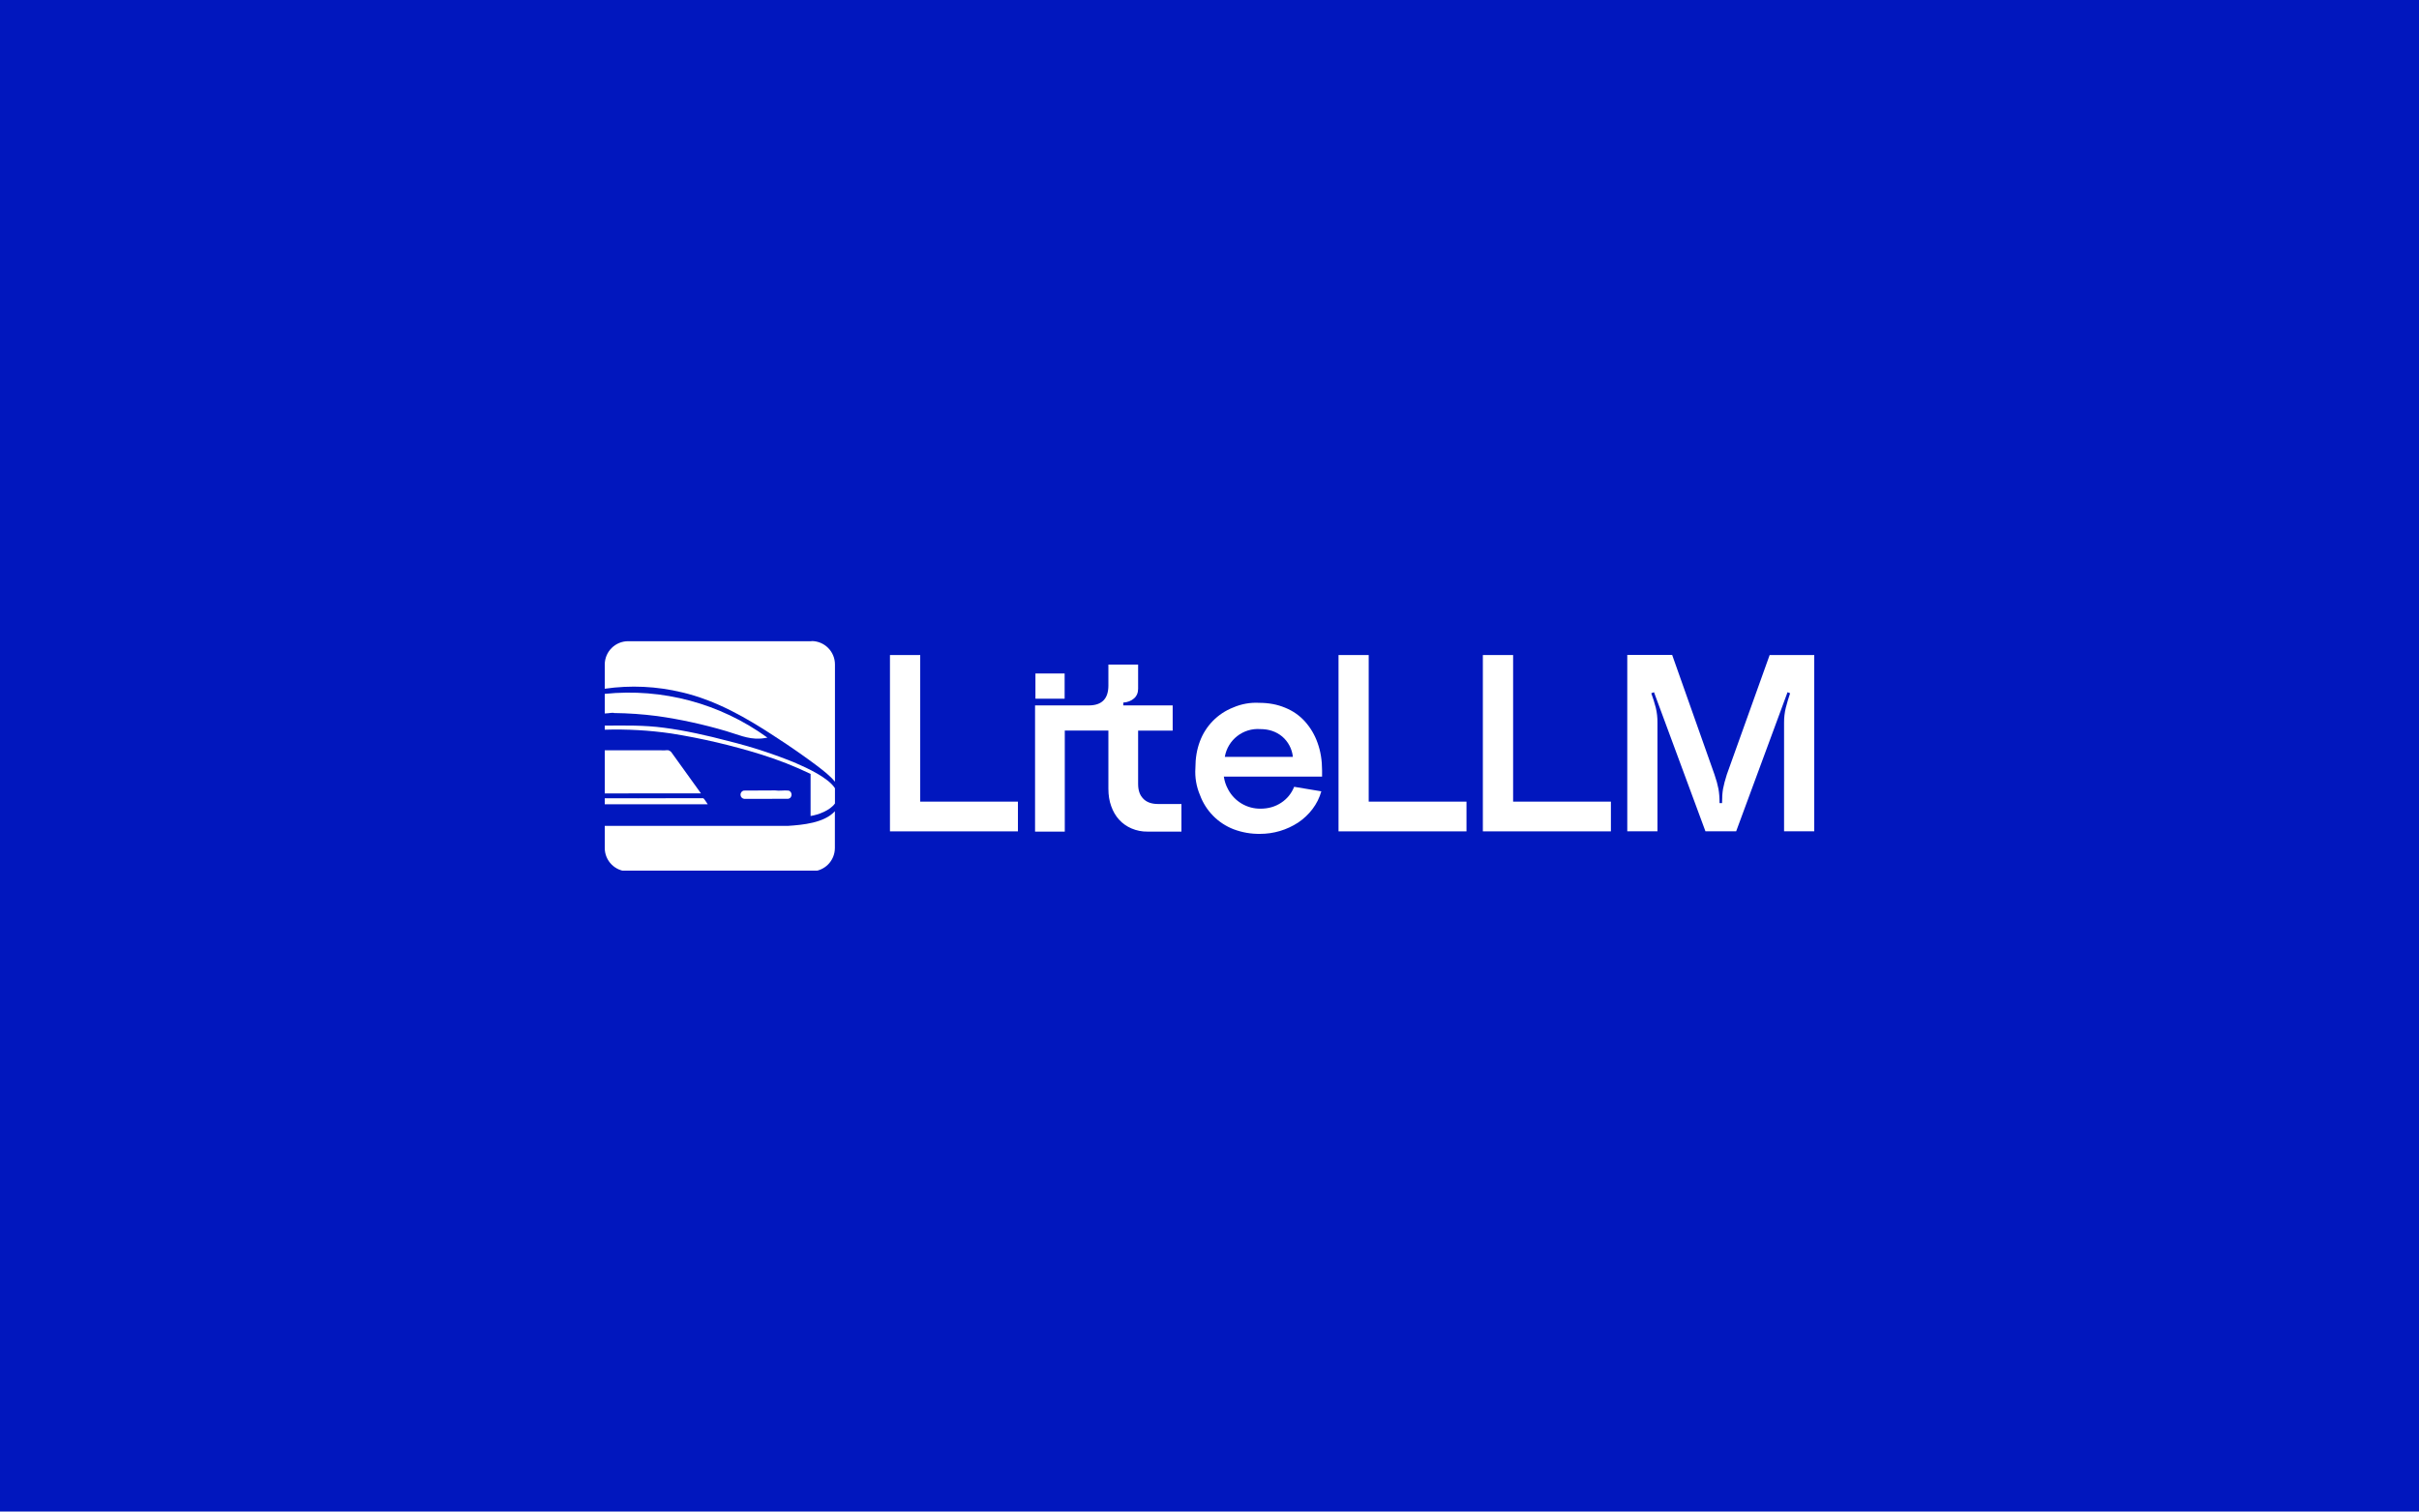
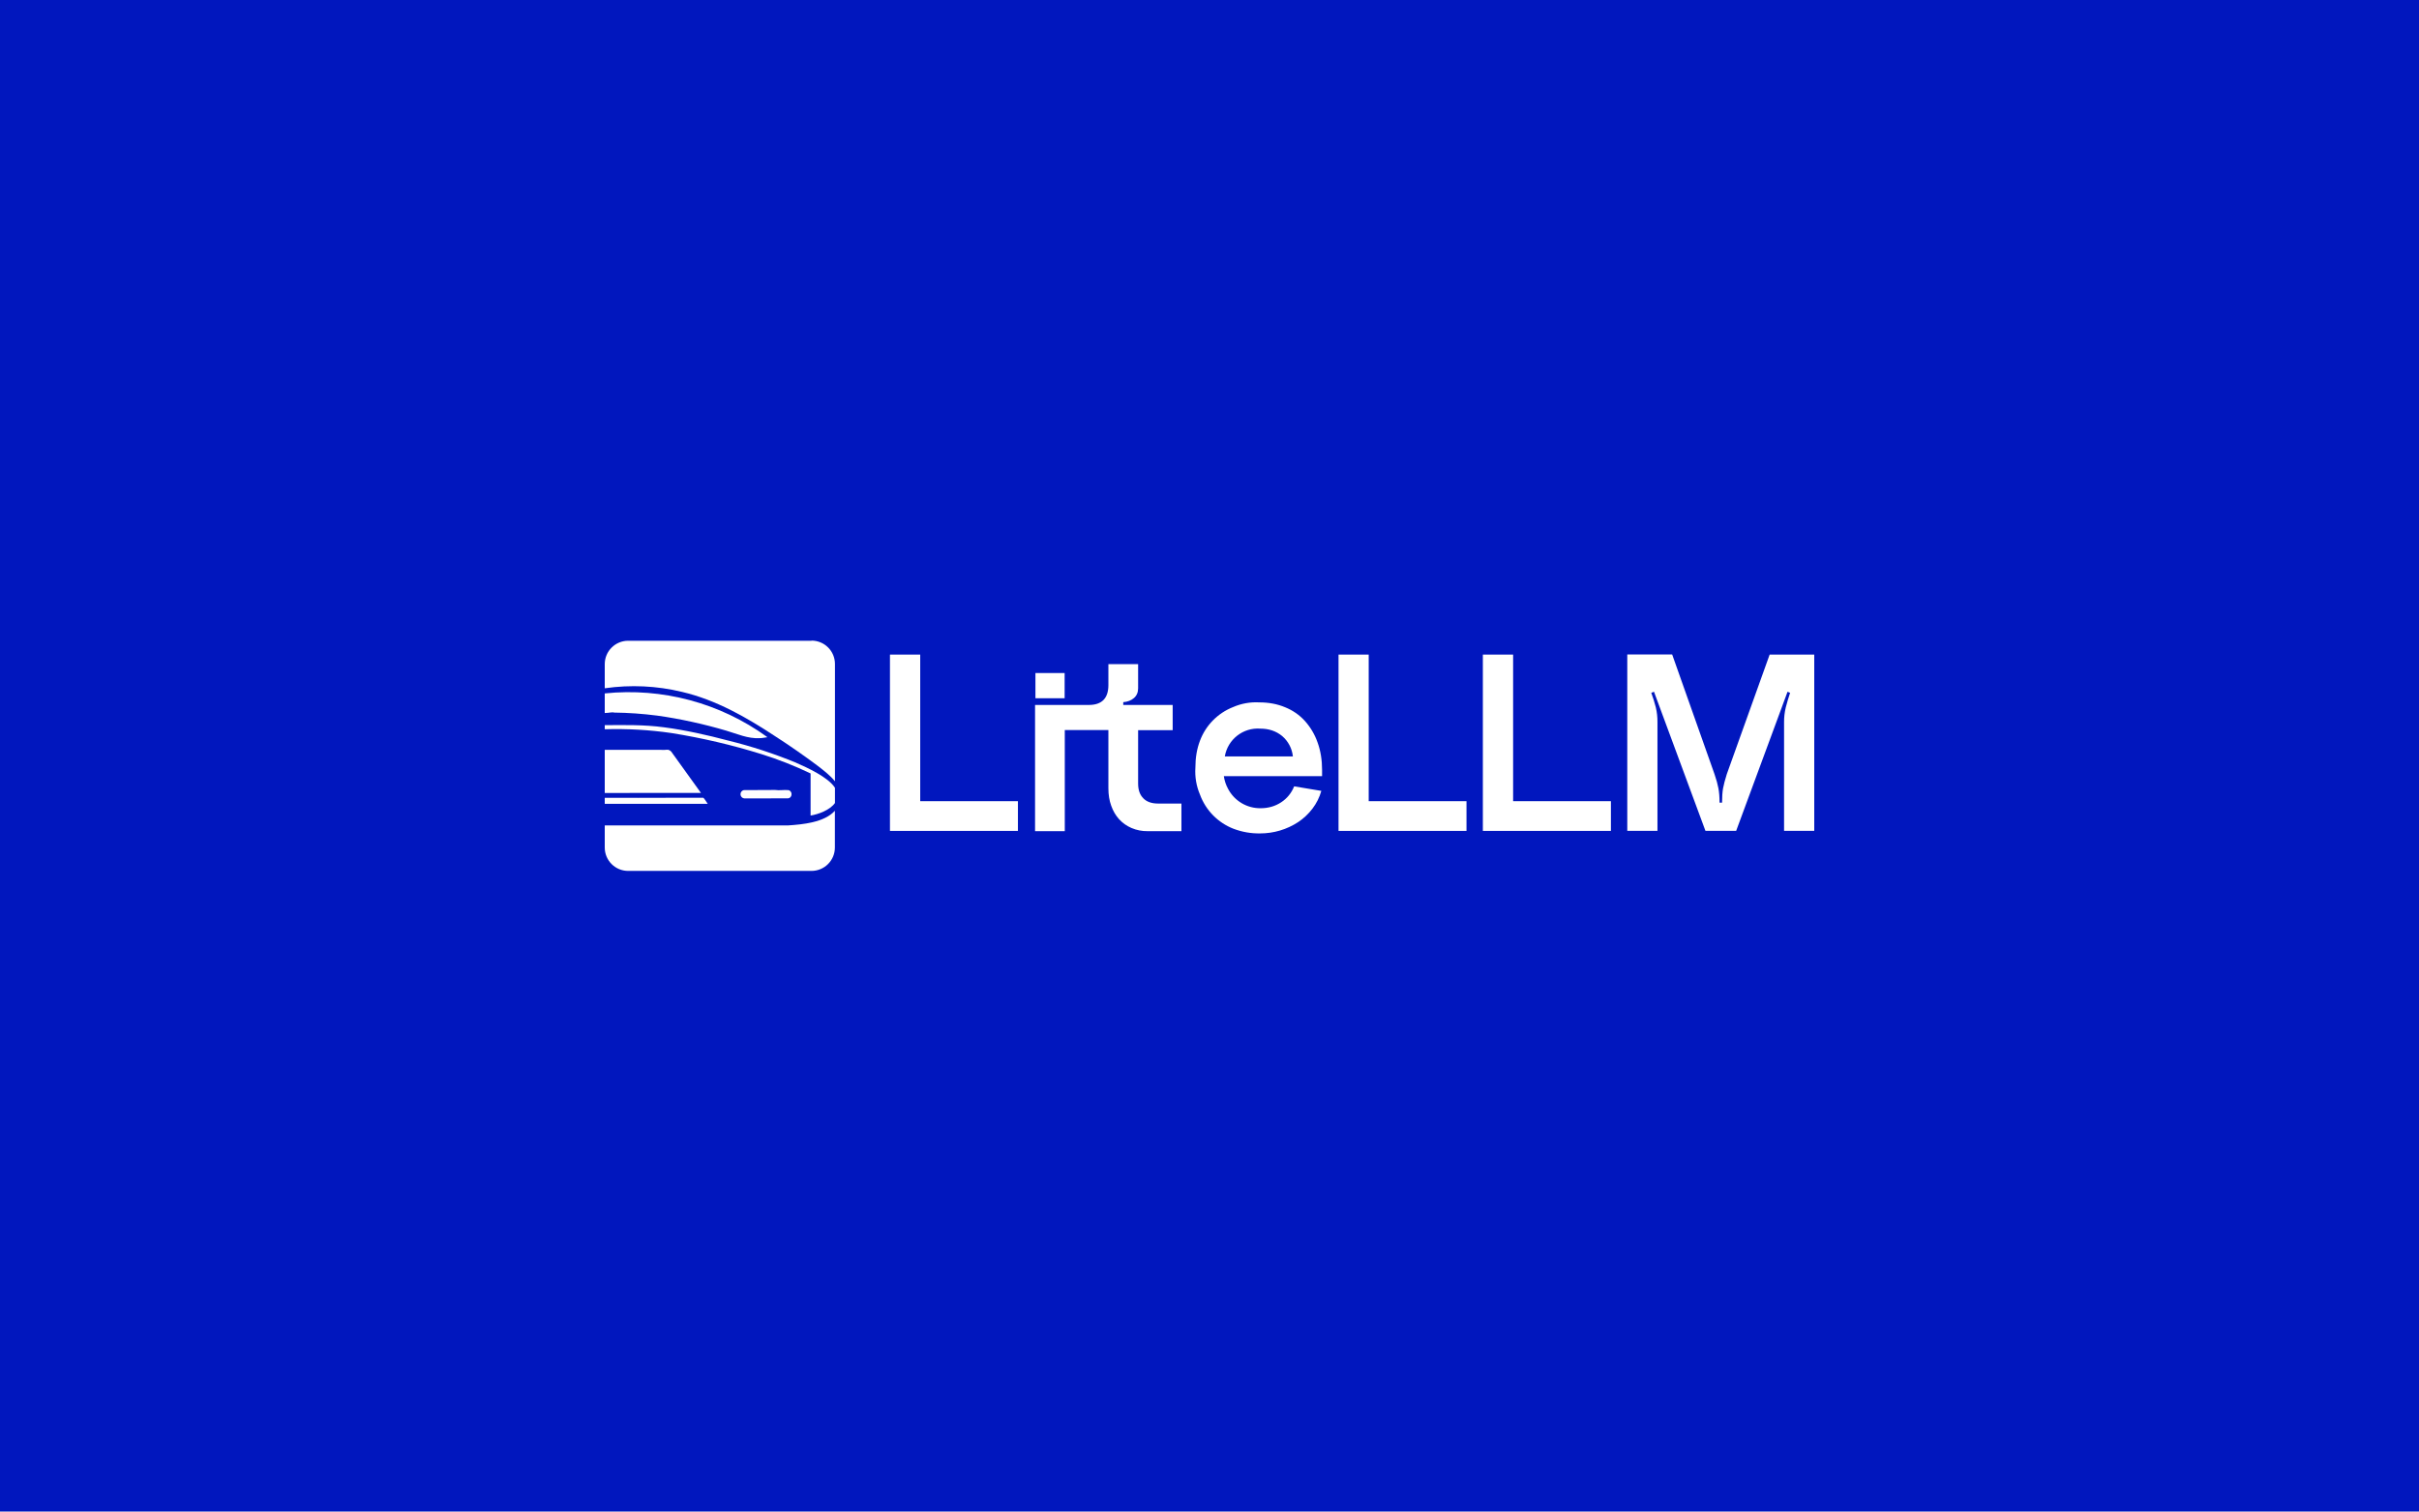
<svg xmlns="http://www.w3.org/2000/svg" width="1600" height="1000" viewBox="0 0 1600 1000">
  <path fill="#0117be" d="M0 0h1600v1000H0z" />
-   <svg width="800" height="151.9" x="400" y="424.1" fill="#fff" viewBox="0 0 1603 304.3">
+   <svg width="800" height="152.4" x="400" y="423.8" fill="#fff" viewBox="0 0 1603 305.3">
    <path d="M242.9 209.1c6.4-.8 6-10.2.3-10.9-5.4-.6-11.9.7-17.4-.2l-41.7.2a5.6 5.6 0 0 0 .9 11z" />
    <path d="M253.9 162a637 637 0 0 0-90.3-29.5c-27.1-7.2-57.4-14-85.2-17.6-26.2-3.5-52-3-78.4-2.8v5.4a509 509 0 0 1 88.1 5 853 853 0 0 1 119.7 28q33.5 10.5 65 25.6v55.8c10.2-1.6 25.6-7.2 32.3-16.6v-20.2c-9-14.1-37.1-26.9-51.2-33M12 95l-.2.4q28.9.3 57.5 4c30.4 4.2 62 11.2 91.5 19.9 14.7 4.3 28.8 10.9 44.5 10 3.4 0 6.8-.8 10.1-1.2l-.4-.5A312 312 0 0 0 0 70v26q4.3-.2 8.5-.8l3.5-.1Z" />
    <path d="M274 .2H31a31 31 0 0 0-31 31v32A271 271 0 0 1 102.5 68c45.2 10.6 85.8 34 124 59.2a957 957 0 0 1 56 39c7.3 5.7 16.2 12.4 22.6 20.3V31a31 31 0 0 0-31-31ZM75.3 201.9h52.2L88 147a9 9 0 0 0-3.8-2.3h-3.9v.2h-5v-.1H0V202zM0 245v29.3a31 31 0 0 0 31 31h243a31 31 0 0 0 31-31v-48.7c-14.2 15.6-42.9 18.1-62 19.4zm130.3-36.7H80.6v.1H45.5q-1.1.2-1.8 0H0v8h136.5c-1.2-1.4-4.7-7.9-6.2-8.1M418.1 18.5H378v233.8h169.6v-39.4H418.1zM570.8 43h38.7v33.4h-38.7z" />
    <path d="M713.8 209q-6.9-6.7-6.9-19.5v-70.8h45.8V85.3h-65.5v-3.7q8.7-.7 14.2-5.5t5.5-12.9v-32h-39.4v27.7q0 26.4-26 26.4h-71.2v167.3h39.4v-134h57.8v77.2q0 12.8 3.7 23 3.7 10.5 10.5 18 6.9 7.5 16.4 11.6a52 52 0 0 0 21.2 4.2h45V216h-31q-12.7 0-19.5-6.9Zm236.9-37.5q0-20.1-6-36.6a84 84 0 0 0-16.8-28.4q-10.9-12-26.3-18.2-15.4-6.4-34-6.4a76 76 0 0 0-34.8 6.2 77 77 0 0 0-44 44.8q-6 15.8-6 35.5a78 78 0 0 0 6.1 35.8 77 77 0 0 0 44.6 45.3 95 95 0 0 0 35 6.1 92 92 0 0 0 50.5-15 78 78 0 0 0 19-17.9 70 70 0 0 0 11.7-23.5l-36-6q-5.4 13.4-17.3 21.2t-27.2 7.8a48 48 0 0 1-43-25.5q-4.4-8-5.7-17h130.2zm-128.9-18a44.4 44.4 0 0 1 47.1-36.8q17 0 28.9 9.8a41 41 0 0 1 14.2 27zm190.7-135h-40v233.8h169.6v-39.4h-129.6zm191.4 0h-40.1v233.8h169.7v-39.4h-129.6zm340 0L1487.1 177q-3.5 11-5 19-1.3 7.7-1.3 18.8h-3.3q0-11-1.5-19t-5.2-18.8l-56.1-158.6h-59.5v233.8h40v-144a81 81 0 0 0-2.2-19.8 195 195 0 0 0-6-19.2l3.6-1.4 68.2 184.4h40.7l68.1-184.4 3.4 1.4a274 274 0 0 0-5.7 19.2 80 80 0 0 0-2.3 19.8v144h40V18.5z" />
  </svg>
</svg>
